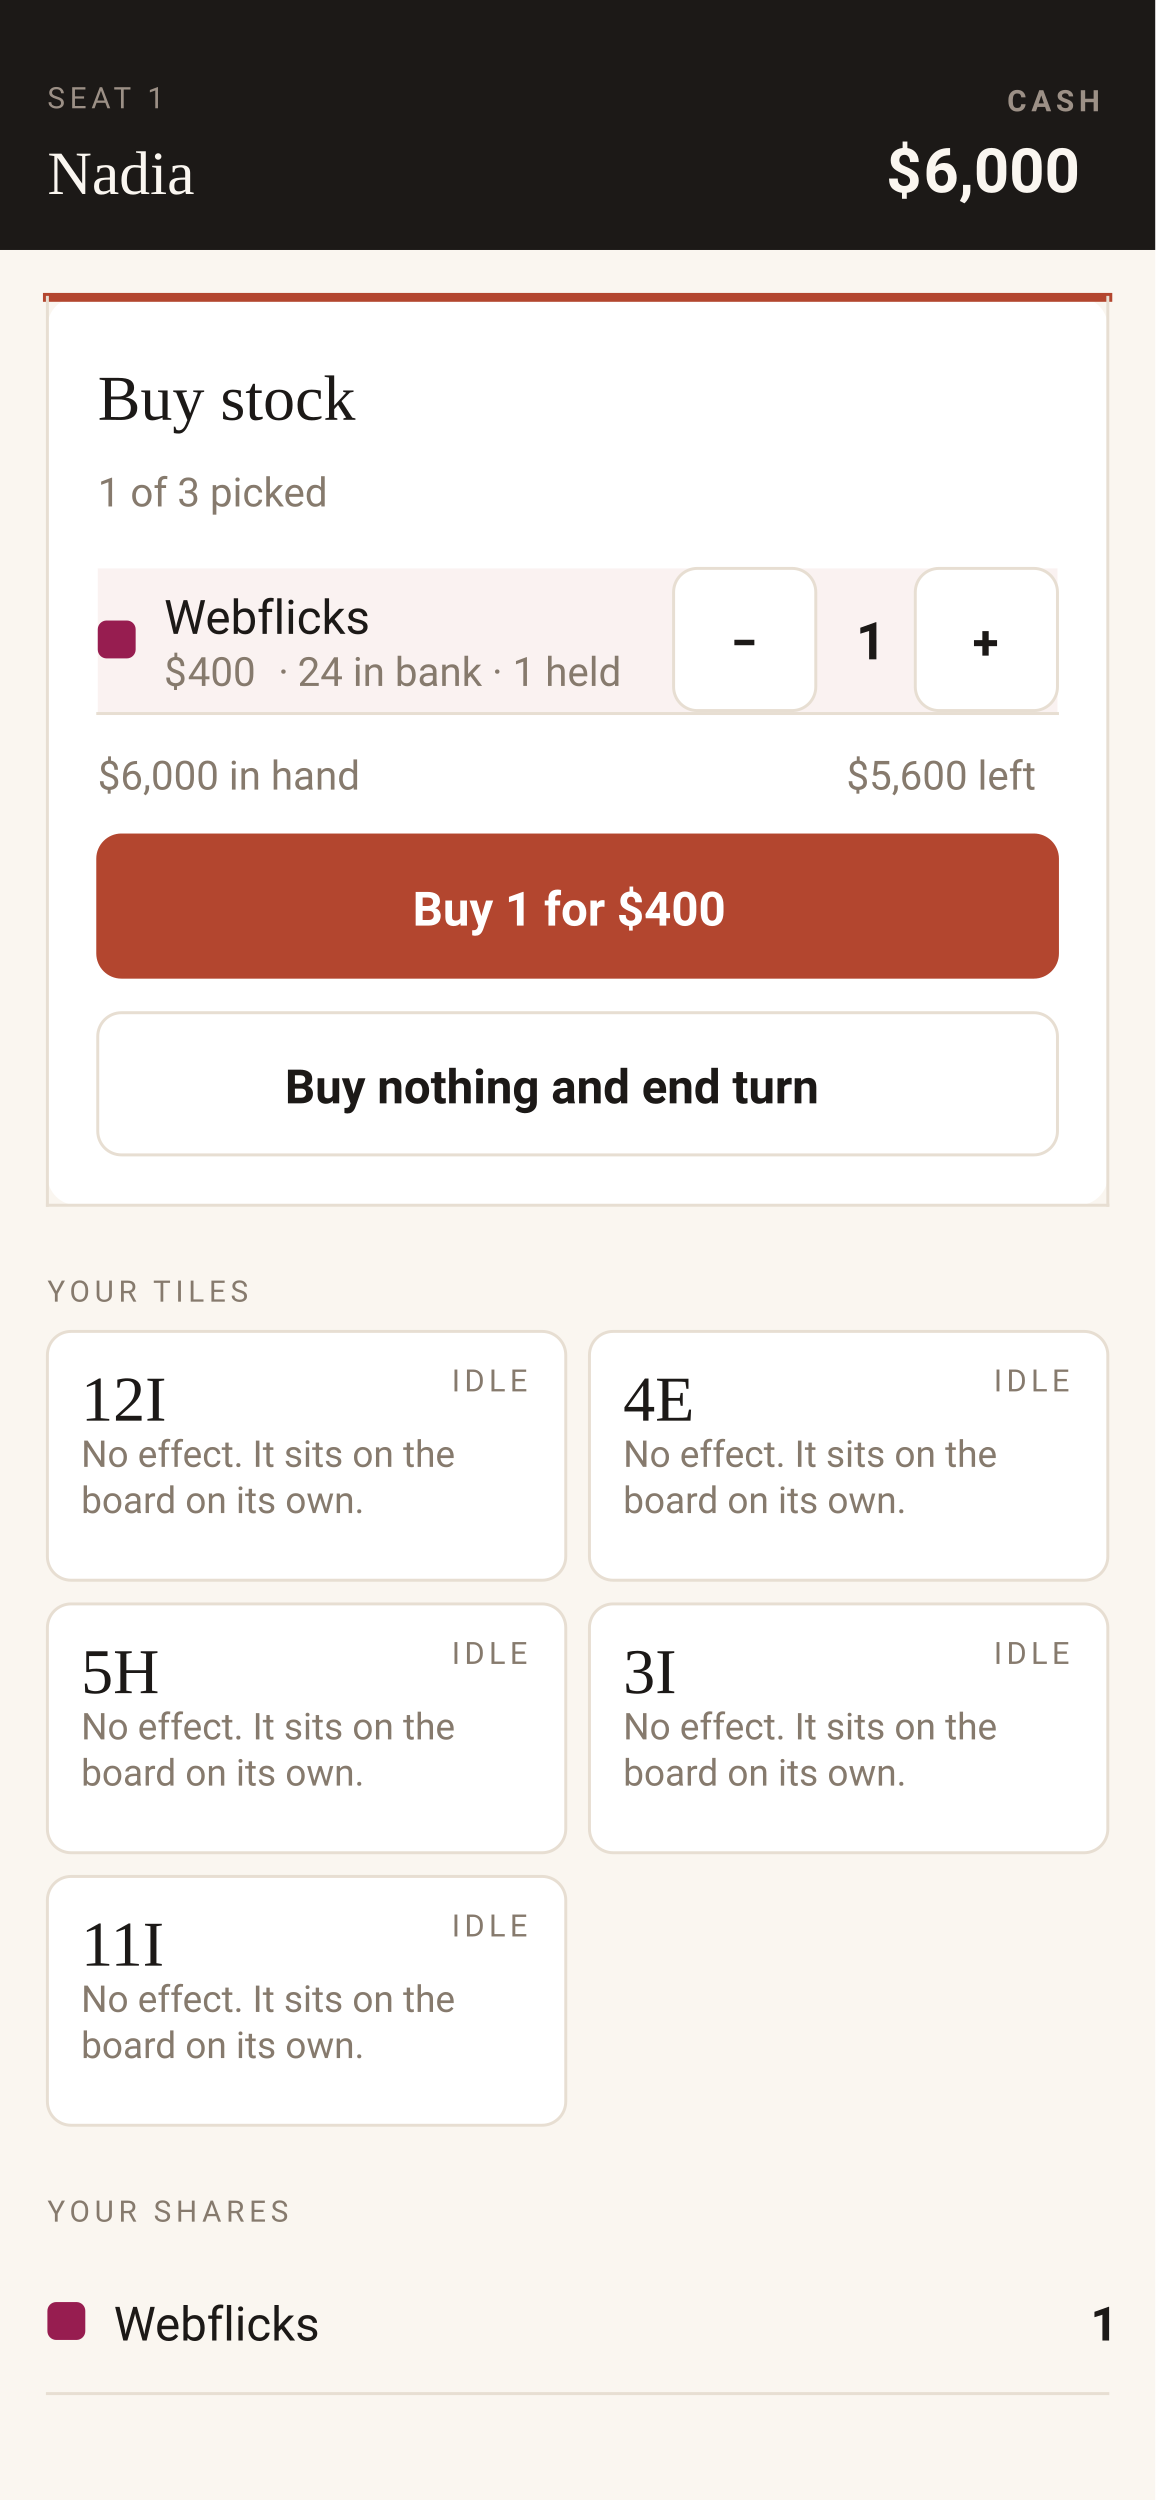
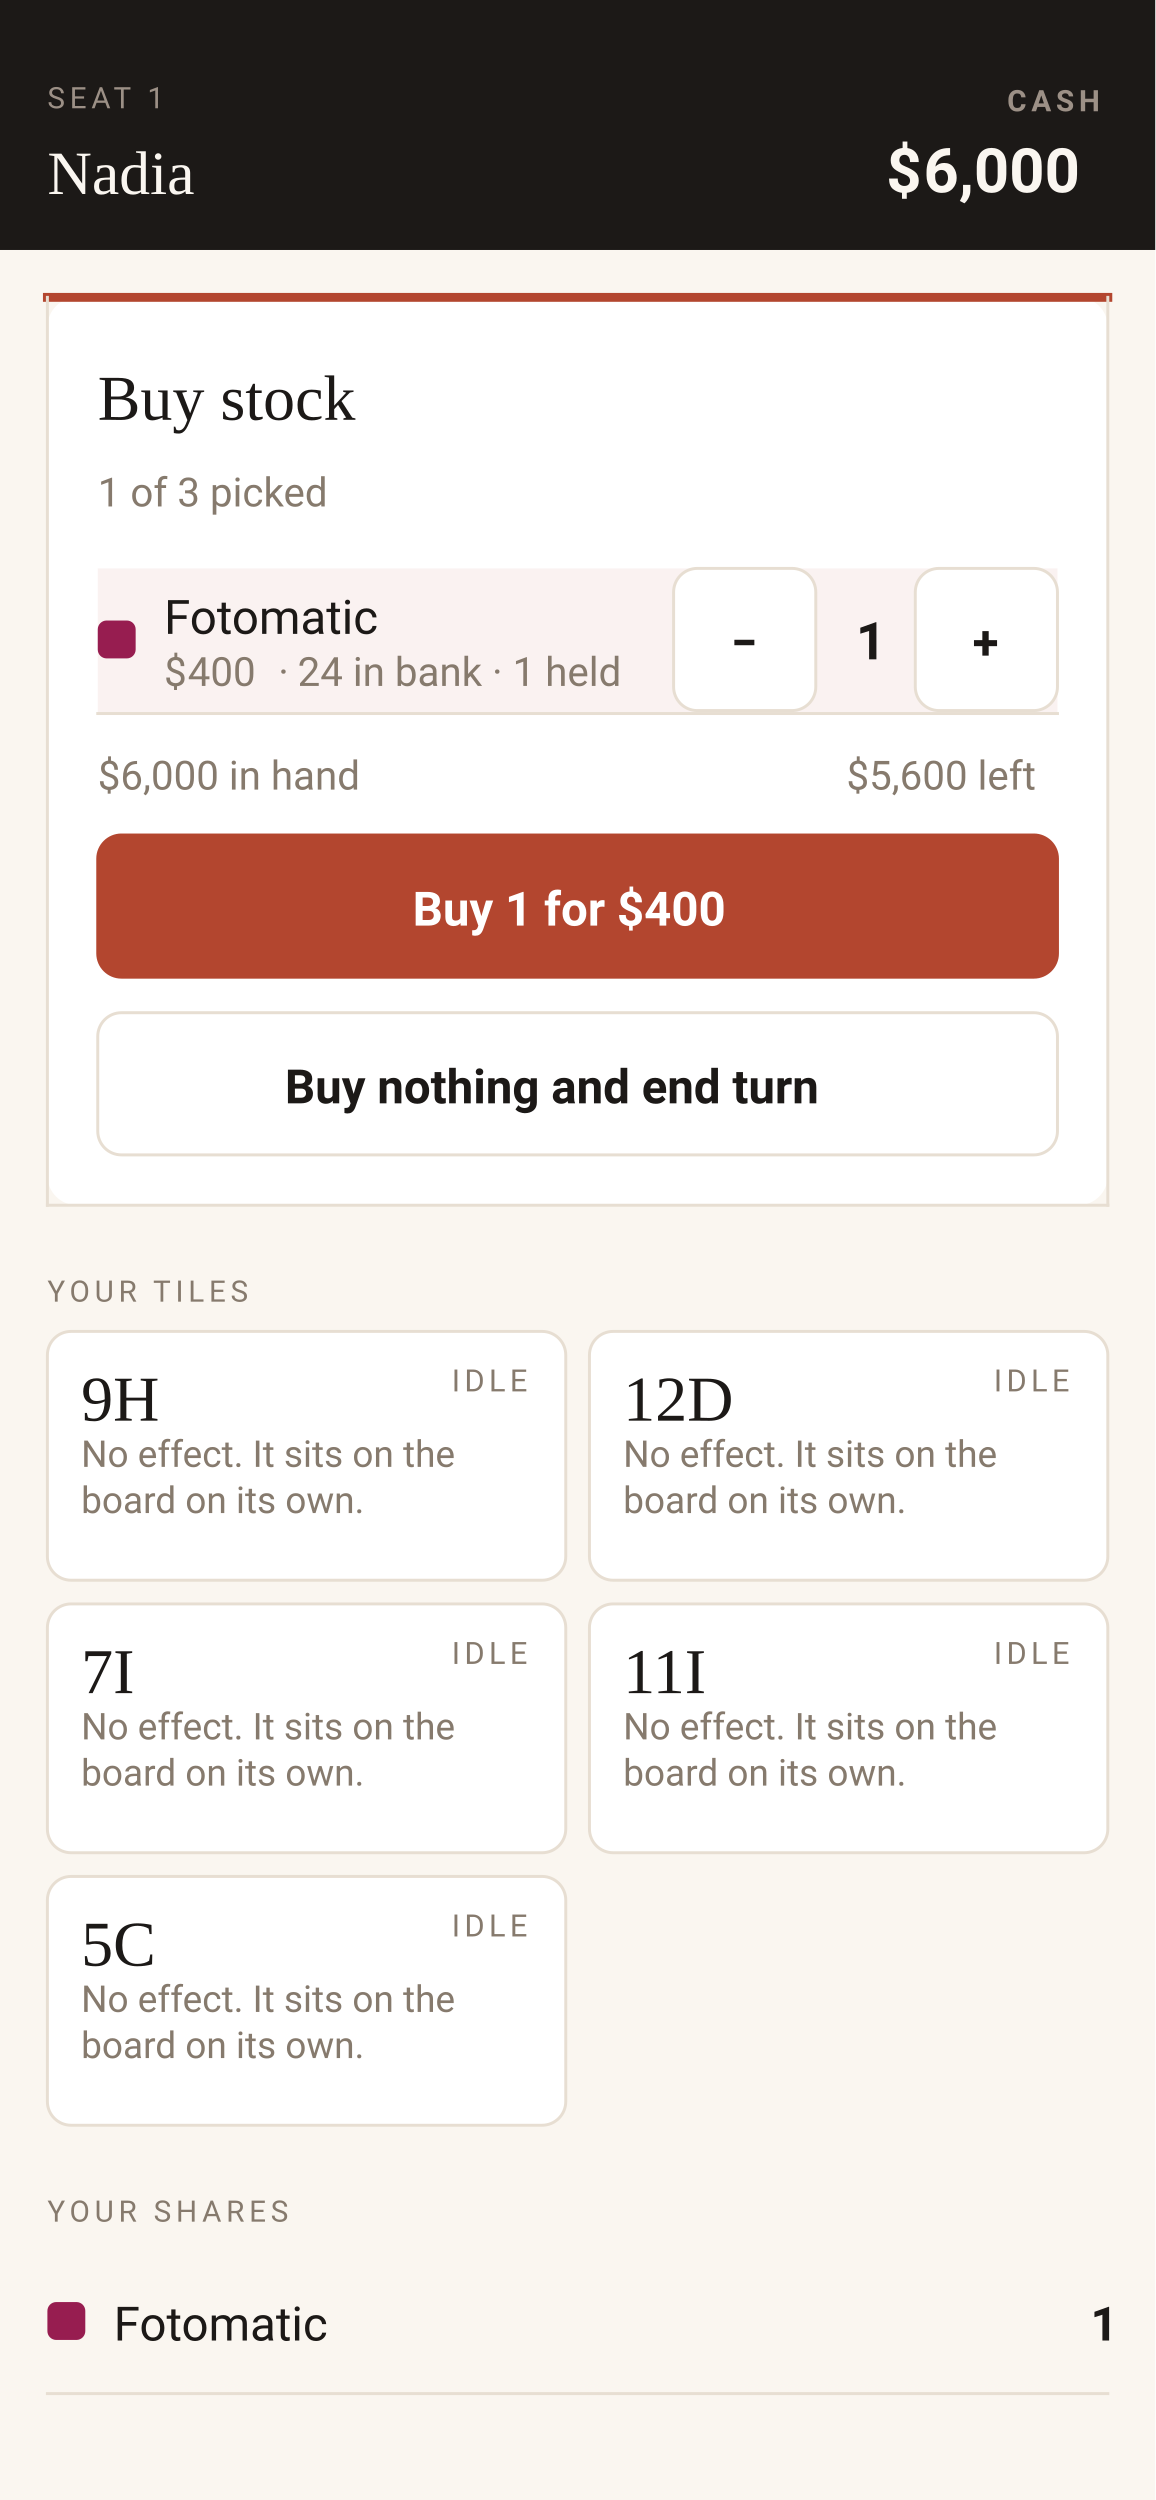
<svg xmlns="http://www.w3.org/2000/svg" data-stacking-context="true" aria-owns="html1" width="390" height="844" viewBox="0 0 390 844">
  <style>@font-face { font-family: "DM Serif Display"; src: url("http://localhost:1999/phone/assets/DMSerifDisplay-DEPTIRtf.ttf") format("truetype"); font-display: swap; }
@font-face { font-family: "DM Sans"; src: url("http://localhost:1999/phone/assets/DMSans-Medium-DCQhiIS7.ttf") format("truetype"); font-weight: 400 500; font-display: swap; }
@font-face { font-family: "DM Sans"; src: url("http://localhost:1999/phone/assets/DMSans-Bold-BQ0abr9c.ttf") format("truetype"); font-weight: 600 800; font-display: swap; }
</style>
  <g data-stacking-layer="rootBackgroundAndBorders" />
  <g data-stacking-layer="childStackingContextsWithNegativeStackLevels" />
  <g data-stacking-layer="inFlowNonInlineNonPositionedDescendants" />
  <g data-stacking-layer="nonPositionedFloats" />
  <g data-stacking-layer="inFlowInlineLevelNonPositionedDescendants" />
  <g data-stacking-layer="childStackingContextsWithStackLevelZeroAndPositionedDescendantsWithStackLevelZero" />
  <g data-stacking-layer="childStackingContextsWithPositiveStackLevels" />
  <g data-tag="html" id="html1" data-z-index="auto" data-stacking-context="true" aria-owns="head1 body1">
    <g data-tag="head" id="head1" data-z-index="auto" data-stacking-context="true" aria-owns="meta1 meta2 meta3 meta4 title1 script1 link1 script2 script3 script4 script5 script6 script7">
      <g data-tag="meta" id="meta1" data-z-index="auto" data-stacking-context="true" />
      <g data-tag="meta" id="meta2" data-z-index="auto" data-stacking-context="true" />
      <g data-tag="meta" id="meta3" data-z-index="auto" data-stacking-context="true" />
      <g data-tag="meta" id="meta4" data-z-index="auto" data-stacking-context="true" />
      <g data-tag="title" id="title1" data-z-index="auto" data-stacking-context="true" />
      <g data-tag="script" id="script1" data-z-index="auto" data-stacking-context="true" />
      <g data-tag="link" id="link1" data-z-index="auto" data-stacking-context="true" role="link" />
      <g data-tag="script" id="script2" data-z-index="auto" data-stacking-context="true" />
      <g data-tag="script" id="script3" data-z-index="auto" data-stacking-context="true" />
      <g data-tag="script" id="script4" data-z-index="auto" data-stacking-context="true" />
      <g data-tag="script" id="script5" data-z-index="auto" data-stacking-context="true" />
      <g data-tag="script" id="script6" data-z-index="auto" data-stacking-context="true" />
      <g data-tag="script" id="script7" data-z-index="auto" data-stacking-context="true" />
    </g>
    <g data-tag="body" id="body1" data-z-index="auto" data-stacking-context="true" role="document" aria-owns="root">
      <g data-stacking-layer="rootBackgroundAndBorders">
        <rect width="390" height="844" x="0" y="0" fill="rgb(250, 246, 240)" />
      </g>
      <g data-tag="div" id="root" data-z-index="auto" data-stacking-context="true" aria-owns="phone1">
        <g data-tag="main" id="phone1" class="phone game" data-z-index="auto" data-stacking-context="true" role="main" aria-busy="false" aria-owns="seatbar1 card1 rack1 shares1">
          <g data-tag="header" id="seatbar1" class="seatbar" data-z-index="auto" data-stacking-context="true" aria-owns="div1 cash1">
            <g data-stacking-layer="rootBackgroundAndBorders">
              <rect width="390" height="84.391" x="0" y="0" fill="rgb(28, 25, 23)" />
            </g>
            <g data-tag="div" id="div1" data-z-index="auto" data-stacking-context="true" aria-owns="kicker1 serif1">
              <g data-tag="span" id="kicker1" class="kicker" data-z-index="auto" data-stacking-context="true">
                <text color="rgb(156, 144, 134)" dominant-baseline="text-after-edge" font-family="&quot;DM Sans&quot;, system-ui, -apple-system, &quot;Segoe UI&quot;, Roboto, sans-serif" font-size="10px" font-size-adjust="none" font-stretch="100%" font-style="normal" font-variant="normal" font-weight="400" direction="ltr" letter-spacing="1.6px" text-decoration="none" text-anchor="start" text-rendering="auto" unicode-bidi="normal" word-spacing="0px" writing-mode="horizontal-tb" user-select="auto" fill="rgb(156, 144, 134)">
                  <tspan xml:space="preserve" x="16" y="39" textLength="38.75" lengthAdjust="spacingAndGlyphs">SEAT 1</tspan>
                </text>
              </g>
              <g data-tag="div" id="serif1" class="serif name" data-z-index="auto" data-stacking-context="true">
                <text color="rgb(250, 246, 240)" dominant-baseline="text-after-edge" font-family="&quot;DM Serif Display&quot;, Georgia, &quot;Times New Roman&quot;, serif" font-size="20.8px" font-size-adjust="none" font-stretch="100%" font-style="normal" font-variant="normal" font-weight="400" direction="ltr" letter-spacing="normal" text-decoration="none" text-anchor="start" text-rendering="auto" unicode-bidi="isolate" word-spacing="0px" writing-mode="horizontal-tb" user-select="auto" fill="rgb(250, 246, 240)">
                  <tspan xml:space="preserve" x="16" y="70" textLength="52.234" lengthAdjust="spacingAndGlyphs">Nadia</tspan>
                </text>
              </g>
            </g>
            <g data-tag="div" id="cash1" class="cash" data-z-index="auto" data-stacking-context="true" aria-owns="kicker2 tabnum1">
              <g data-tag="span" id="kicker2" class="kicker" data-z-index="auto" data-stacking-context="true">
                <text color="rgb(156, 144, 134)" dominant-baseline="text-after-edge" font-family="&quot;DM Sans&quot;, system-ui, -apple-system, &quot;Segoe UI&quot;, Roboto, sans-serif" font-size="10px" font-size-adjust="none" font-stretch="100%" font-style="normal" font-variant="normal" font-weight="700" direction="ltr" letter-spacing="1.6px" text-decoration="none" text-anchor="start" text-rendering="auto" unicode-bidi="normal" word-spacing="0px" writing-mode="horizontal-tb" user-select="auto" fill="rgb(156, 144, 134)">
                  <tspan xml:space="preserve" x="340.016" y="40" textLength="33.984" lengthAdjust="spacingAndGlyphs">CASH</tspan>
                </text>
              </g>
              <g data-tag="div" id="tabnum1" class="tabnum" data-z-index="auto" data-stacking-context="true">
                <text color="rgb(250, 246, 240)" dominant-baseline="text-after-edge" font-family="&quot;DM Sans&quot;, system-ui, -apple-system, &quot;Segoe UI&quot;, Roboto, sans-serif" font-size="20.8px" font-size-adjust="none" font-stretch="100%" font-style="normal" font-variant="tabular-nums" font-weight="700" direction="ltr" letter-spacing="normal" text-decoration="none" text-anchor="start" text-rendering="auto" unicode-bidi="isolate" word-spacing="0px" writing-mode="horizontal-tb" user-select="auto" fill="rgb(250, 246, 240)">
                  <tspan xml:space="preserve" x="299.203" y="70" textLength="12.562" lengthAdjust="spacingAndGlyphs">$</tspan>
                </text>
                <text color="rgb(250, 246, 240)" dominant-baseline="text-after-edge" font-family="&quot;DM Sans&quot;, system-ui, -apple-system, &quot;Segoe UI&quot;, Roboto, sans-serif" font-size="20.8px" font-size-adjust="none" font-stretch="100%" font-style="normal" font-variant="tabular-nums" font-weight="700" direction="ltr" letter-spacing="normal" text-decoration="none" text-anchor="start" text-rendering="auto" unicode-bidi="isolate" word-spacing="0px" writing-mode="horizontal-tb" user-select="auto" fill="rgb(250, 246, 240)">
                  <tspan xml:space="preserve" x="311.766" y="70" textLength="62.234" lengthAdjust="spacingAndGlyphs">6,000</tspan>
                </text>
              </g>
            </g>
          </g>
          <g data-tag="section" id="card1" class="card turn" data-z-index="auto" data-stacking-context="true" role="region" aria-label="Buy stock" aria-owns="serif2 note1 rows1 purse1 primary1 ghost1">
            <g data-stacking-layer="rootBackgroundAndBorders">
              <rect width="358" height="306.5" x="16" y="100.391" fill="rgb(255, 255, 255)" rx="10" ry="10" />
              <line stroke-linecap="square" stroke="rgb(179, 70, 47)" stroke-width="3px" x1="16" x2="374" y1="100.391" y2="100.391" />
              <line stroke-linecap="square" stroke="rgb(231, 222, 210)" stroke-width="1px" x1="16" x2="374" y1="406.891" y2="406.891" />
              <line stroke-linecap="square" stroke="rgb(231, 222, 210)" stroke-width="1px" x1="374" x2="374" y1="100.391" y2="406.891" />
              <line stroke-linecap="square" stroke="rgb(231, 222, 210)" stroke-width="1px" x1="16" x2="16" y1="100.391" y2="406.891" />
            </g>
            <g data-tag="h2" id="serif2" class="serif" data-z-index="auto" data-stacking-context="true" role="heading" aria-level="2">
              <text color="rgb(28, 25, 23)" dominant-baseline="text-after-edge" font-family="&quot;DM Serif Display&quot;, Georgia, &quot;Times New Roman&quot;, serif" font-size="21.6px" font-size-adjust="none" font-stretch="100%" font-style="normal" font-variant="normal" font-weight="400" direction="ltr" letter-spacing="normal" text-decoration="none" text-anchor="start" text-rendering="auto" unicode-bidi="isolate" word-spacing="0px" writing-mode="horizontal-tb" user-select="auto" fill="rgb(28, 25, 23)">
                <tspan xml:space="preserve" x="33" y="146.391" textLength="92.672" lengthAdjust="spacingAndGlyphs">Buy stock</tspan>
              </text>
            </g>
            <g data-tag="p" id="note1" class="note tabnum" data-z-index="auto" data-stacking-context="true">
              <text color="rgb(134, 122, 109)" dominant-baseline="text-after-edge" font-family="&quot;DM Sans&quot;, system-ui, -apple-system, &quot;Segoe UI&quot;, Roboto, sans-serif" font-size="13.6px" font-size-adjust="none" font-stretch="100%" font-style="normal" font-variant="tabular-nums" font-weight="400" direction="ltr" letter-spacing="normal" text-decoration="none" text-anchor="start" text-rendering="auto" unicode-bidi="isolate" word-spacing="0px" writing-mode="horizontal-tb" user-select="auto" fill="rgb(134, 122, 109)">
                <tspan xml:space="preserve" x="33" y="174.297" textLength="79" lengthAdjust="spacingAndGlyphs">1 of 3 picked</tspan>
              </text>
            </g>
            <g data-tag="ul" id="rows1" class="rows" data-z-index="auto" data-stacking-context="true" role="list" aria-owns="li1">
              <g data-tag="li" id="li1" data-z-index="auto" data-stacking-context="true" role="listitem" aria-owns="swatch1 corp1 stepper1">
                <g data-stacking-layer="rootBackgroundAndBorders">
                  <rect width="324" height="49" x="33" y="191.891" fill="rgba(179,70,47,0.07)" />
                  <line stroke-linecap="square" stroke="rgb(231, 222, 210)" stroke-width="1px" x1="33" x2="357" y1="240.891" y2="240.891" />
                </g>
                <g data-tag="span" id="swatch1" class="swatch" data-z-index="auto" data-stacking-context="true" aria-hidden="true">
                  <g data-stacking-layer="rootBackgroundAndBorders">
                    <rect width="12.797" height="12.797" x="33" y="209.484" fill="rgb(151, 29, 80)" rx="3" ry="3" />
                  </g>
                </g>
                <g data-tag="span" id="corp1" class="corp" data-z-index="auto" data-stacking-context="true" aria-owns="span1 note2">
                  <g data-tag="span" id="span1" data-z-index="auto" data-stacking-context="true">
                    <text color="rgb(28, 25, 23)" dominant-baseline="text-after-edge" font-family="&quot;DM Sans&quot;, system-ui, -apple-system, &quot;Segoe UI&quot;, Roboto, sans-serif" font-size="16px" font-size-adjust="none" font-stretch="100%" font-style="normal" font-variant="normal" font-weight="400" direction="ltr" letter-spacing="normal" text-decoration="none" text-anchor="start" text-rendering="auto" unicode-bidi="normal" word-spacing="0px" writing-mode="horizontal-tb" user-select="auto" fill="rgb(28, 25, 23)">
-                       <tspan xml:space="preserve" x="55.391" y="217.891" textLength="73.219" lengthAdjust="spacingAndGlyphs">Webflicks</tspan>
+                       <tspan xml:space="preserve" x="55.391" y="217.891" textLength="76.469" lengthAdjust="spacingAndGlyphs">Fotomatic</tspan>
                    </text>
                  </g>
                  <g data-tag="span" id="note2" class="note tabnum" data-z-index="auto" data-stacking-context="true">
                    <text color="rgb(134, 122, 109)" dominant-baseline="text-after-edge" font-family="&quot;DM Sans&quot;, system-ui, -apple-system, &quot;Segoe UI&quot;, Roboto, sans-serif" font-size="13.6px" font-size-adjust="none" font-stretch="100%" font-style="normal" font-variant="tabular-nums" font-weight="400" direction="ltr" letter-spacing="normal" text-decoration="none" text-anchor="start" text-rendering="auto" unicode-bidi="normal" word-spacing="0px" writing-mode="horizontal-tb" user-select="auto" fill="rgb(134, 122, 109)">
                      <tspan xml:space="preserve" x="55.391" y="234.891" textLength="7.984" lengthAdjust="spacingAndGlyphs">$</tspan>
                    </text>
                    <text color="rgb(134, 122, 109)" dominant-baseline="text-after-edge" font-family="&quot;DM Sans&quot;, system-ui, -apple-system, &quot;Segoe UI&quot;, Roboto, sans-serif" font-size="13.6px" font-size-adjust="none" font-stretch="100%" font-style="normal" font-variant="tabular-nums" font-weight="400" direction="ltr" letter-spacing="normal" text-decoration="none" text-anchor="start" text-rendering="auto" unicode-bidi="normal" word-spacing="0px" writing-mode="horizontal-tb" user-select="auto" fill="rgb(134, 122, 109)">
                      <tspan xml:space="preserve" x="63.375" y="234.891" textLength="27.203" lengthAdjust="spacingAndGlyphs">400</tspan>
                    </text>
                    <text color="rgb(134, 122, 109)" dominant-baseline="text-after-edge" font-family="&quot;DM Sans&quot;, system-ui, -apple-system, &quot;Segoe UI&quot;, Roboto, sans-serif" font-size="13.6px" font-size-adjust="none" font-stretch="100%" font-style="normal" font-variant="tabular-nums" font-weight="400" direction="ltr" letter-spacing="normal" text-decoration="none" text-anchor="start" text-rendering="auto" unicode-bidi="normal" word-spacing="0px" writing-mode="horizontal-tb" user-select="auto" fill="rgb(134, 122, 109)">
                      <tspan xml:space="preserve" x="90.578" y="234.891" textLength="9.891" lengthAdjust="spacingAndGlyphs"> · </tspan>
                    </text>
                    <text color="rgb(134, 122, 109)" dominant-baseline="text-after-edge" font-family="&quot;DM Sans&quot;, system-ui, -apple-system, &quot;Segoe UI&quot;, Roboto, sans-serif" font-size="13.6px" font-size-adjust="none" font-stretch="100%" font-style="normal" font-variant="tabular-nums" font-weight="400" direction="ltr" letter-spacing="normal" text-decoration="none" text-anchor="start" text-rendering="auto" unicode-bidi="normal" word-spacing="0px" writing-mode="horizontal-tb" user-select="auto" fill="rgb(134, 122, 109)">
                      <tspan xml:space="preserve" x="100.469" y="234.891" textLength="111.344" lengthAdjust="spacingAndGlyphs">24 in bank · 1 held</tspan>
                    </text>
                  </g>
                </g>
-                 <g data-tag="span" id="stepper1" class="stepper" data-z-index="auto" data-stacking-context="true" aria-label="Webflicks shares to buy" role="group" aria-owns="button1 tabnum2 button2">
-                   <g data-tag="button" id="button1" data-z-index="auto" data-stacking-context="true" role="button" aria-labelledby="" aria-label="Webflicks shares to buy −">
+                 <g data-tag="span" id="stepper1" class="stepper" data-z-index="auto" data-stacking-context="true" aria-label="Fotomatic shares to buy" role="group" aria-owns="button1 tabnum2 button2">
+                   <g data-tag="button" id="button1" data-z-index="auto" data-stacking-context="true" role="button" aria-labelledby="" aria-label="Fotomatic shares to buy −">
                    <g data-stacking-layer="rootBackgroundAndBorders">
                      <rect width="48" height="48" x="227.406" y="191.891" fill="rgb(255, 255, 255)" stroke="rgb(231, 222, 210)" stroke-width="1px" rx="8" ry="8" />
                    </g>
                    <text color="rgb(28, 25, 23)" dominant-baseline="text-after-edge" font-family="&quot;DM Sans&quot;, system-ui, -apple-system, &quot;Segoe UI&quot;, Roboto, sans-serif" font-size="16px" font-size-adjust="none" font-stretch="100%" font-style="normal" font-variant="normal" font-weight="600" direction="ltr" letter-spacing="normal" text-decoration="none" text-anchor="start" text-rendering="auto" unicode-bidi="normal" word-spacing="0px" writing-mode="horizontal-tb" user-select="auto" fill="rgb(28, 25, 23)">
                      <tspan xml:space="preserve" x="246.766" y="226.391" textLength="9.266" lengthAdjust="spacingAndGlyphs">−</tspan>
                    </text>
                  </g>
                  <g data-tag="output" id="tabnum2" class="tabnum" data-z-index="auto" data-stacking-context="true" aria-labelledby="">
                    <text color="rgb(28, 25, 23)" dominant-baseline="text-after-edge" font-family="&quot;DM Sans&quot;, system-ui, -apple-system, &quot;Segoe UI&quot;, Roboto, sans-serif" font-size="17.6px" font-size-adjust="none" font-stretch="100%" font-style="normal" font-variant="tabular-nums" font-weight="700" direction="ltr" letter-spacing="normal" text-decoration="none" text-anchor="start" text-rendering="auto" unicode-bidi="isolate" word-spacing="0px" writing-mode="horizontal-tb" user-select="auto" fill="rgb(28, 25, 23)">
                      <tspan xml:space="preserve" x="289" y="226.891" textLength="6.406" lengthAdjust="spacingAndGlyphs">1</tspan>
                    </text>
                  </g>
-                   <g data-tag="button" id="button2" data-z-index="auto" data-stacking-context="true" role="button" aria-labelledby="" aria-label="Webflicks shares to buy +">
+                   <g data-tag="button" id="button2" data-z-index="auto" data-stacking-context="true" role="button" aria-labelledby="" aria-label="Fotomatic shares to buy +">
                    <g data-stacking-layer="rootBackgroundAndBorders">
                      <rect width="48" height="48" x="309" y="191.891" fill="rgb(255, 255, 255)" stroke="rgb(231, 222, 210)" stroke-width="1px" rx="8" ry="8" />
                    </g>
                    <text color="rgb(28, 25, 23)" dominant-baseline="text-after-edge" font-family="&quot;DM Sans&quot;, system-ui, -apple-system, &quot;Segoe UI&quot;, Roboto, sans-serif" font-size="16px" font-size-adjust="none" font-stretch="100%" font-style="normal" font-variant="normal" font-weight="600" direction="ltr" letter-spacing="normal" text-decoration="none" text-anchor="start" text-rendering="auto" unicode-bidi="normal" word-spacing="0px" writing-mode="horizontal-tb" user-select="auto" fill="rgb(28, 25, 23)">
                      <tspan xml:space="preserve" x="328.359" y="226.391" textLength="9.266" lengthAdjust="spacingAndGlyphs">+</tspan>
                    </text>
                  </g>
                </g>
              </g>
            </g>
            <g data-tag="p" id="purse1" class="purse tabnum" data-z-index="auto" data-stacking-context="true" aria-owns="span2 span3">
              <g data-tag="span" id="span2" data-z-index="auto" data-stacking-context="true">
                <text color="rgb(134, 122, 109)" dominant-baseline="text-after-edge" font-family="&quot;DM Sans&quot;, system-ui, -apple-system, &quot;Segoe UI&quot;, Roboto, sans-serif" font-size="13.6px" font-size-adjust="none" font-stretch="100%" font-style="normal" font-variant="tabular-nums" font-weight="400" direction="ltr" letter-spacing="normal" text-decoration="none" text-anchor="start" text-rendering="auto" unicode-bidi="normal" word-spacing="0px" writing-mode="horizontal-tb" user-select="auto" fill="rgb(134, 122, 109)">
                  <tspan xml:space="preserve" x="33" y="269.891" textLength="97.969" lengthAdjust="spacingAndGlyphs">$6,000 in hand</tspan>
                </text>
              </g>
              <g data-tag="span" id="span3" data-z-index="auto" data-stacking-context="true">
                <text color="rgb(134, 122, 109)" dominant-baseline="text-after-edge" font-family="&quot;DM Sans&quot;, system-ui, -apple-system, &quot;Segoe UI&quot;, Roboto, sans-serif" font-size="13.6px" font-size-adjust="none" font-stretch="100%" font-style="normal" font-variant="tabular-nums" font-weight="400" direction="ltr" letter-spacing="normal" text-decoration="none" text-anchor="start" text-rendering="auto" unicode-bidi="normal" word-spacing="0px" writing-mode="horizontal-tb" user-select="auto" fill="rgb(134, 122, 109)">
                  <tspan xml:space="preserve" x="285.766" y="269.891" textLength="71.234" lengthAdjust="spacingAndGlyphs">$5,600 left</tspan>
                </text>
              </g>
            </g>
            <g data-tag="button" id="primary1" class="primary" data-z-index="auto" data-stacking-context="true" role="button" aria-labelledby="">
              <g data-stacking-layer="rootBackgroundAndBorders">
                <rect width="324" height="48" x="33" y="281.891" fill="rgb(179, 70, 47)" stroke="rgb(179, 70, 47)" stroke-width="1px" rx="8" ry="8" />
              </g>
              <text color="rgb(255, 255, 255)" dominant-baseline="text-after-edge" font-family="&quot;DM Sans&quot;, system-ui, -apple-system, &quot;Segoe UI&quot;, Roboto, sans-serif" font-size="16px" font-size-adjust="none" font-stretch="100%" font-style="normal" font-variant="normal" font-weight="600" direction="ltr" letter-spacing="normal" text-decoration="none" text-anchor="start" text-rendering="auto" unicode-bidi="normal" word-spacing="0px" writing-mode="horizontal-tb" user-select="auto" fill="rgb(255, 255, 255)">
                <tspan xml:space="preserve" x="139.312" y="316.391" textLength="111.359" lengthAdjust="spacingAndGlyphs">Buy 1 for $400</tspan>
              </text>
            </g>
            <g data-tag="button" id="ghost1" class="ghost" data-z-index="auto" data-stacking-context="true" role="button" aria-labelledby="">
              <g data-stacking-layer="rootBackgroundAndBorders">
                <rect width="324" height="48" x="33" y="341.891" fill="rgba(0, 0, 0, 0)" stroke="rgb(231, 222, 210)" stroke-width="1px" rx="8" ry="8" />
              </g>
              <text color="rgb(28, 25, 23)" dominant-baseline="text-after-edge" font-family="&quot;DM Sans&quot;, system-ui, -apple-system, &quot;Segoe UI&quot;, Roboto, sans-serif" font-size="16px" font-size-adjust="none" font-stretch="100%" font-style="normal" font-variant="normal" font-weight="600" direction="ltr" letter-spacing="normal" text-decoration="none" text-anchor="start" text-rendering="auto" unicode-bidi="normal" word-spacing="0px" writing-mode="horizontal-tb" user-select="auto" fill="rgb(28, 25, 23)">
                <tspan xml:space="preserve" x="96.188" y="376.391" textLength="197.609" lengthAdjust="spacingAndGlyphs">Buy nothing and end turn</tspan>
              </text>
            </g>
          </g>
          <g data-tag="section" id="rack1" class="rack" data-z-index="auto" data-stacking-context="true" role="region" aria-label="your tiles" aria-owns="kicker3 ul1">
            <g data-tag="span" id="kicker3" class="kicker" data-z-index="auto" data-stacking-context="true">
              <text color="rgb(134, 122, 109)" dominant-baseline="text-after-edge" font-family="&quot;DM Sans&quot;, system-ui, -apple-system, &quot;Segoe UI&quot;, Roboto, sans-serif" font-size="10px" font-size-adjust="none" font-stretch="100%" font-style="normal" font-variant="normal" font-weight="400" direction="ltr" letter-spacing="1.6px" text-decoration="none" text-anchor="start" text-rendering="auto" unicode-bidi="normal" word-spacing="0px" writing-mode="horizontal-tb" user-select="auto" fill="rgb(134, 122, 109)">
                <tspan xml:space="preserve" x="16" y="441.891" textLength="69.672" lengthAdjust="spacingAndGlyphs">YOUR TILES</tspan>
              </text>
            </g>
            <g data-tag="ul" id="ul1" data-z-index="auto" data-stacking-context="true" role="list" aria-owns="li2 li3 li4 li5 li6">
              <g data-tag="li" id="li2" data-z-index="auto" data-stacking-context="true" role="listitem" aria-owns="tile1">
                <g data-tag="button" id="tile1" class="tile" data-z-index="auto" data-stacking-context="true" role="button" aria-disabled="true" aria-labelledby="" aria-pressed="false" aria-owns="tileId1 chip1 what1">
                  <g data-stacking-layer="rootBackgroundAndBorders">
                    <rect width="175" height="84" x="16" y="449.484" fill="rgb(255, 255, 255)" stroke="rgb(231, 222, 210)" stroke-width="1px" rx="8" ry="8" />
                  </g>
                  <g data-tag="span" id="tileId1" class="tileId serif" data-z-index="auto" data-stacking-context="true">
                    <text color="rgb(28, 25, 23)" dominant-baseline="text-after-edge" font-family="&quot;DM Serif Display&quot;, Georgia, &quot;Times New Roman&quot;, serif" font-size="21.6px" font-size-adjust="none" font-stretch="100%" font-style="normal" font-variant="normal" font-weight="400" direction="ltr" letter-spacing="normal" text-decoration="none" text-anchor="start" text-rendering="auto" unicode-bidi="normal" word-spacing="0px" writing-mode="horizontal-tb" user-select="auto" fill="rgb(28, 25, 23)">
-                       <tspan xml:space="preserve" x="27.391" y="484.281" textLength="25.547" lengthAdjust="spacingAndGlyphs">12I</tspan>
+                       <tspan xml:space="preserve" x="27.391" y="484.281" textLength="26.422" lengthAdjust="spacingAndGlyphs">9H</tspan>
                    </text>
                  </g>
                  <g data-tag="span" id="chip1" class="chip" data-z-index="auto" data-stacking-context="true">
                    <text color="rgb(134, 122, 109)" dominant-baseline="text-after-edge" font-family="&quot;DM Sans&quot;, system-ui, -apple-system, &quot;Segoe UI&quot;, Roboto, sans-serif" font-size="10.4px" font-size-adjust="none" font-stretch="100%" font-style="normal" font-variant="normal" font-weight="400" direction="ltr" letter-spacing="1.456px" text-decoration="none" text-anchor="start" text-rendering="auto" unicode-bidi="normal" word-spacing="0px" writing-mode="horizontal-tb" user-select="auto" fill="rgb(134, 122, 109)">
                      <tspan xml:space="preserve" x="152.5" y="472.281" textLength="27.109" lengthAdjust="spacingAndGlyphs">IDLE</tspan>
                    </text>
                  </g>
                  <g data-tag="span" id="what1" class="what" data-z-index="auto" data-stacking-context="true">
                    <text color="rgb(134, 122, 109)" dominant-baseline="text-after-edge" font-family="&quot;DM Sans&quot;, system-ui, -apple-system, &quot;Segoe UI&quot;, Roboto, sans-serif" font-size="12.48px" font-size-adjust="none" font-stretch="100%" font-style="normal" font-variant="normal" font-weight="400" direction="ltr" letter-spacing="normal" text-decoration="none" text-anchor="start" text-rendering="auto" unicode-bidi="normal" word-spacing="0px" writing-mode="horizontal-tb" user-select="auto" fill="rgb(134, 122, 109)">
                      <tspan xml:space="preserve" x="27.391" y="498.266" textLength="133.406" lengthAdjust="spacingAndGlyphs">No effect. It sits on the </tspan>
                      <tspan xml:space="preserve" x="27.391" y="513.859" textLength="100.719" lengthAdjust="spacingAndGlyphs">board on its own.</tspan>
                    </text>
                  </g>
                </g>
              </g>
              <g data-tag="li" id="li3" data-z-index="auto" data-stacking-context="true" role="listitem" aria-owns="tile2">
                <g data-tag="button" id="tile2" class="tile" data-z-index="auto" data-stacking-context="true" role="button" aria-disabled="true" aria-labelledby="" aria-pressed="false" aria-owns="tileId2 chip2 what2">
                  <g data-stacking-layer="rootBackgroundAndBorders">
                    <rect width="175" height="84" x="199" y="449.484" fill="rgb(255, 255, 255)" stroke="rgb(231, 222, 210)" stroke-width="1px" rx="8" ry="8" />
                  </g>
                  <g data-tag="span" id="tileId2" class="tileId serif" data-z-index="auto" data-stacking-context="true">
                    <text color="rgb(28, 25, 23)" dominant-baseline="text-after-edge" font-family="&quot;DM Serif Display&quot;, Georgia, &quot;Times New Roman&quot;, serif" font-size="21.6px" font-size-adjust="none" font-stretch="100%" font-style="normal" font-variant="normal" font-weight="400" direction="ltr" letter-spacing="normal" text-decoration="none" text-anchor="start" text-rendering="auto" unicode-bidi="normal" word-spacing="0px" writing-mode="horizontal-tb" user-select="auto" fill="rgb(28, 25, 23)">
-                       <tspan xml:space="preserve" x="210.391" y="484.281" textLength="23.609" lengthAdjust="spacingAndGlyphs">4E</tspan>
+                       <tspan xml:space="preserve" x="210.391" y="484.281" textLength="33.047" lengthAdjust="spacingAndGlyphs">12D</tspan>
                    </text>
                  </g>
                  <g data-tag="span" id="chip2" class="chip" data-z-index="auto" data-stacking-context="true">
                    <text color="rgb(134, 122, 109)" dominant-baseline="text-after-edge" font-family="&quot;DM Sans&quot;, system-ui, -apple-system, &quot;Segoe UI&quot;, Roboto, sans-serif" font-size="10.4px" font-size-adjust="none" font-stretch="100%" font-style="normal" font-variant="normal" font-weight="400" direction="ltr" letter-spacing="1.456px" text-decoration="none" text-anchor="start" text-rendering="auto" unicode-bidi="normal" word-spacing="0px" writing-mode="horizontal-tb" user-select="auto" fill="rgb(134, 122, 109)">
                      <tspan xml:space="preserve" x="335.5" y="472.281" textLength="27.109" lengthAdjust="spacingAndGlyphs">IDLE</tspan>
                    </text>
                  </g>
                  <g data-tag="span" id="what2" class="what" data-z-index="auto" data-stacking-context="true">
                    <text color="rgb(134, 122, 109)" dominant-baseline="text-after-edge" font-family="&quot;DM Sans&quot;, system-ui, -apple-system, &quot;Segoe UI&quot;, Roboto, sans-serif" font-size="12.48px" font-size-adjust="none" font-stretch="100%" font-style="normal" font-variant="normal" font-weight="400" direction="ltr" letter-spacing="normal" text-decoration="none" text-anchor="start" text-rendering="auto" unicode-bidi="normal" word-spacing="0px" writing-mode="horizontal-tb" user-select="auto" fill="rgb(134, 122, 109)">
                      <tspan xml:space="preserve" x="210.391" y="498.266" textLength="133.406" lengthAdjust="spacingAndGlyphs">No effect. It sits on the </tspan>
                      <tspan xml:space="preserve" x="210.391" y="513.859" textLength="100.719" lengthAdjust="spacingAndGlyphs">board on its own.</tspan>
                    </text>
                  </g>
                </g>
              </g>
              <g data-tag="li" id="li4" data-z-index="auto" data-stacking-context="true" role="listitem" aria-owns="tile3">
                <g data-tag="button" id="tile3" class="tile" data-z-index="auto" data-stacking-context="true" role="button" aria-disabled="true" aria-labelledby="" aria-pressed="false" aria-owns="tileId3 chip3 what3">
                  <g data-stacking-layer="rootBackgroundAndBorders">
                    <rect width="175" height="84" x="16" y="541.484" fill="rgb(255, 255, 255)" stroke="rgb(231, 222, 210)" stroke-width="1px" rx="8" ry="8" />
                  </g>
                  <g data-tag="span" id="tileId3" class="tileId serif" data-z-index="auto" data-stacking-context="true">
                    <text color="rgb(28, 25, 23)" dominant-baseline="text-after-edge" font-family="&quot;DM Serif Display&quot;, Georgia, &quot;Times New Roman&quot;, serif" font-size="21.6px" font-size-adjust="none" font-stretch="100%" font-style="normal" font-variant="normal" font-weight="400" direction="ltr" letter-spacing="normal" text-decoration="none" text-anchor="start" text-rendering="auto" unicode-bidi="normal" word-spacing="0px" writing-mode="horizontal-tb" user-select="auto" fill="rgb(28, 25, 23)">
-                       <tspan xml:space="preserve" x="27.391" y="576.281" textLength="26.422" lengthAdjust="spacingAndGlyphs">5H</tspan>
+                       <tspan xml:space="preserve" x="27.391" y="576.281" textLength="17.062" lengthAdjust="spacingAndGlyphs">7I</tspan>
                    </text>
                  </g>
                  <g data-tag="span" id="chip3" class="chip" data-z-index="auto" data-stacking-context="true">
                    <text color="rgb(134, 122, 109)" dominant-baseline="text-after-edge" font-family="&quot;DM Sans&quot;, system-ui, -apple-system, &quot;Segoe UI&quot;, Roboto, sans-serif" font-size="10.4px" font-size-adjust="none" font-stretch="100%" font-style="normal" font-variant="normal" font-weight="400" direction="ltr" letter-spacing="1.456px" text-decoration="none" text-anchor="start" text-rendering="auto" unicode-bidi="normal" word-spacing="0px" writing-mode="horizontal-tb" user-select="auto" fill="rgb(134, 122, 109)">
                      <tspan xml:space="preserve" x="152.5" y="564.281" textLength="27.109" lengthAdjust="spacingAndGlyphs">IDLE</tspan>
                    </text>
                  </g>
                  <g data-tag="span" id="what3" class="what" data-z-index="auto" data-stacking-context="true">
                    <text color="rgb(134, 122, 109)" dominant-baseline="text-after-edge" font-family="&quot;DM Sans&quot;, system-ui, -apple-system, &quot;Segoe UI&quot;, Roboto, sans-serif" font-size="12.48px" font-size-adjust="none" font-stretch="100%" font-style="normal" font-variant="normal" font-weight="400" direction="ltr" letter-spacing="normal" text-decoration="none" text-anchor="start" text-rendering="auto" unicode-bidi="normal" word-spacing="0px" writing-mode="horizontal-tb" user-select="auto" fill="rgb(134, 122, 109)">
                      <tspan xml:space="preserve" x="27.391" y="590.266" textLength="133.406" lengthAdjust="spacingAndGlyphs">No effect. It sits on the </tspan>
                      <tspan xml:space="preserve" x="27.391" y="605.859" textLength="100.719" lengthAdjust="spacingAndGlyphs">board on its own.</tspan>
                    </text>
                  </g>
                </g>
              </g>
              <g data-tag="li" id="li5" data-z-index="auto" data-stacking-context="true" role="listitem" aria-owns="tile4">
                <g data-tag="button" id="tile4" class="tile" data-z-index="auto" data-stacking-context="true" role="button" aria-disabled="true" aria-labelledby="" aria-pressed="false" aria-owns="tileId4 chip4 what4">
                  <g data-stacking-layer="rootBackgroundAndBorders">
                    <rect width="175" height="84" x="199" y="541.484" fill="rgb(255, 255, 255)" stroke="rgb(231, 222, 210)" stroke-width="1px" rx="8" ry="8" />
                  </g>
                  <g data-tag="span" id="tileId4" class="tileId serif" data-z-index="auto" data-stacking-context="true">
                    <text color="rgb(28, 25, 23)" dominant-baseline="text-after-edge" font-family="&quot;DM Serif Display&quot;, Georgia, &quot;Times New Roman&quot;, serif" font-size="21.6px" font-size-adjust="none" font-stretch="100%" font-style="normal" font-variant="normal" font-weight="400" direction="ltr" letter-spacing="normal" text-decoration="none" text-anchor="start" text-rendering="auto" unicode-bidi="normal" word-spacing="0px" writing-mode="horizontal-tb" user-select="auto" fill="rgb(28, 25, 23)">
-                       <tspan xml:space="preserve" x="210.391" y="576.281" textLength="18" lengthAdjust="spacingAndGlyphs">3I</tspan>
+                       <tspan xml:space="preserve" x="210.391" y="576.281" textLength="21.625" lengthAdjust="spacingAndGlyphs">11I</tspan>
                    </text>
                  </g>
                  <g data-tag="span" id="chip4" class="chip" data-z-index="auto" data-stacking-context="true">
                    <text color="rgb(134, 122, 109)" dominant-baseline="text-after-edge" font-family="&quot;DM Sans&quot;, system-ui, -apple-system, &quot;Segoe UI&quot;, Roboto, sans-serif" font-size="10.4px" font-size-adjust="none" font-stretch="100%" font-style="normal" font-variant="normal" font-weight="400" direction="ltr" letter-spacing="1.456px" text-decoration="none" text-anchor="start" text-rendering="auto" unicode-bidi="normal" word-spacing="0px" writing-mode="horizontal-tb" user-select="auto" fill="rgb(134, 122, 109)">
                      <tspan xml:space="preserve" x="335.5" y="564.281" textLength="27.109" lengthAdjust="spacingAndGlyphs">IDLE</tspan>
                    </text>
                  </g>
                  <g data-tag="span" id="what4" class="what" data-z-index="auto" data-stacking-context="true">
                    <text color="rgb(134, 122, 109)" dominant-baseline="text-after-edge" font-family="&quot;DM Sans&quot;, system-ui, -apple-system, &quot;Segoe UI&quot;, Roboto, sans-serif" font-size="12.48px" font-size-adjust="none" font-stretch="100%" font-style="normal" font-variant="normal" font-weight="400" direction="ltr" letter-spacing="normal" text-decoration="none" text-anchor="start" text-rendering="auto" unicode-bidi="normal" word-spacing="0px" writing-mode="horizontal-tb" user-select="auto" fill="rgb(134, 122, 109)">
                      <tspan xml:space="preserve" x="210.391" y="590.266" textLength="133.406" lengthAdjust="spacingAndGlyphs">No effect. It sits on the </tspan>
                      <tspan xml:space="preserve" x="210.391" y="605.859" textLength="100.719" lengthAdjust="spacingAndGlyphs">board on its own.</tspan>
                    </text>
                  </g>
                </g>
              </g>
              <g data-tag="li" id="li6" data-z-index="auto" data-stacking-context="true" role="listitem" aria-owns="tile5">
                <g data-tag="button" id="tile5" class="tile" data-z-index="auto" data-stacking-context="true" role="button" aria-disabled="true" aria-labelledby="" aria-pressed="false" aria-owns="tileId5 chip5 what5">
                  <g data-stacking-layer="rootBackgroundAndBorders">
                    <rect width="175" height="84" x="16" y="633.484" fill="rgb(255, 255, 255)" stroke="rgb(231, 222, 210)" stroke-width="1px" rx="8" ry="8" />
                  </g>
                  <g data-tag="span" id="tileId5" class="tileId serif" data-z-index="auto" data-stacking-context="true">
                    <text color="rgb(28, 25, 23)" dominant-baseline="text-after-edge" font-family="&quot;DM Serif Display&quot;, Georgia, &quot;Times New Roman&quot;, serif" font-size="21.6px" font-size-adjust="none" font-stretch="100%" font-style="normal" font-variant="normal" font-weight="400" direction="ltr" letter-spacing="normal" text-decoration="none" text-anchor="start" text-rendering="auto" unicode-bidi="normal" word-spacing="0px" writing-mode="horizontal-tb" user-select="auto" fill="rgb(28, 25, 23)">
-                       <tspan xml:space="preserve" x="27.391" y="668.281" textLength="21.625" lengthAdjust="spacingAndGlyphs">11I</tspan>
+                       <tspan xml:space="preserve" x="27.391" y="668.281" textLength="24.516" lengthAdjust="spacingAndGlyphs">5C</tspan>
                    </text>
                  </g>
                  <g data-tag="span" id="chip5" class="chip" data-z-index="auto" data-stacking-context="true">
                    <text color="rgb(134, 122, 109)" dominant-baseline="text-after-edge" font-family="&quot;DM Sans&quot;, system-ui, -apple-system, &quot;Segoe UI&quot;, Roboto, sans-serif" font-size="10.4px" font-size-adjust="none" font-stretch="100%" font-style="normal" font-variant="normal" font-weight="400" direction="ltr" letter-spacing="1.456px" text-decoration="none" text-anchor="start" text-rendering="auto" unicode-bidi="normal" word-spacing="0px" writing-mode="horizontal-tb" user-select="auto" fill="rgb(134, 122, 109)">
                      <tspan xml:space="preserve" x="152.5" y="656.281" textLength="27.109" lengthAdjust="spacingAndGlyphs">IDLE</tspan>
                    </text>
                  </g>
                  <g data-tag="span" id="what5" class="what" data-z-index="auto" data-stacking-context="true">
                    <text color="rgb(134, 122, 109)" dominant-baseline="text-after-edge" font-family="&quot;DM Sans&quot;, system-ui, -apple-system, &quot;Segoe UI&quot;, Roboto, sans-serif" font-size="12.48px" font-size-adjust="none" font-stretch="100%" font-style="normal" font-variant="normal" font-weight="400" direction="ltr" letter-spacing="normal" text-decoration="none" text-anchor="start" text-rendering="auto" unicode-bidi="normal" word-spacing="0px" writing-mode="horizontal-tb" user-select="auto" fill="rgb(134, 122, 109)">
                      <tspan xml:space="preserve" x="27.391" y="682.266" textLength="133.406" lengthAdjust="spacingAndGlyphs">No effect. It sits on the </tspan>
                      <tspan xml:space="preserve" x="27.391" y="697.859" textLength="100.719" lengthAdjust="spacingAndGlyphs">board on its own.</tspan>
                    </text>
                  </g>
                </g>
              </g>
            </g>
          </g>
          <g data-tag="section" id="shares1" class="shares" data-z-index="auto" data-stacking-context="true" role="region" aria-label="your shares" aria-owns="kicker4 ul2">
            <g data-tag="span" id="kicker4" class="kicker" data-z-index="auto" data-stacking-context="true">
              <text color="rgb(134, 122, 109)" dominant-baseline="text-after-edge" font-family="&quot;DM Sans&quot;, system-ui, -apple-system, &quot;Segoe UI&quot;, Roboto, sans-serif" font-size="10px" font-size-adjust="none" font-stretch="100%" font-style="normal" font-variant="normal" font-weight="400" direction="ltr" letter-spacing="1.6px" text-decoration="none" text-anchor="start" text-rendering="auto" unicode-bidi="normal" word-spacing="0px" writing-mode="horizontal-tb" user-select="auto" fill="rgb(134, 122, 109)">
                <tspan xml:space="preserve" x="16" y="752.484" textLength="83.344" lengthAdjust="spacingAndGlyphs">YOUR SHARES</tspan>
              </text>
            </g>
            <g data-tag="ul" id="ul2" data-z-index="auto" data-stacking-context="true" role="list" aria-owns="li7">
              <g data-tag="li" id="li7" data-z-index="auto" data-stacking-context="true" role="listitem" aria-owns="swatch2 corp2 tabnum3">
                <g data-stacking-layer="rootBackgroundAndBorders">
                  <line stroke-linecap="square" stroke="rgb(231, 222, 210)" stroke-width="1px" x1="16" x2="374" y1="808.078" y2="808.078" />
                </g>
                <g data-tag="span" id="swatch2" class="swatch" data-z-index="auto" data-stacking-context="true" aria-hidden="true">
                  <g data-stacking-layer="rootBackgroundAndBorders">
                    <rect width="12.797" height="12.797" x="16" y="777.172" fill="rgb(151, 29, 80)" rx="3" ry="3" />
                  </g>
                </g>
                <g data-tag="span" id="corp2" class="corp" data-z-index="auto" data-stacking-context="true">
                  <text color="rgb(28, 25, 23)" dominant-baseline="text-after-edge" font-family="&quot;DM Sans&quot;, system-ui, -apple-system, &quot;Segoe UI&quot;, Roboto, sans-serif" font-size="16px" font-size-adjust="none" font-stretch="100%" font-style="normal" font-variant="normal" font-weight="400" direction="ltr" letter-spacing="normal" text-decoration="none" text-anchor="start" text-rendering="auto" unicode-bidi="normal" word-spacing="0px" writing-mode="horizontal-tb" user-select="auto" fill="rgb(28, 25, 23)">
-                     <tspan xml:space="preserve" x="38.391" y="794.078" textLength="73.219" lengthAdjust="spacingAndGlyphs">Webflicks</tspan>
+                     <tspan xml:space="preserve" x="38.391" y="794.078" textLength="76.469" lengthAdjust="spacingAndGlyphs">Fotomatic</tspan>
                  </text>
                </g>
                <g data-tag="span" id="tabnum3" class="tabnum" data-z-index="auto" data-stacking-context="true">
                  <text color="rgb(28, 25, 23)" dominant-baseline="text-after-edge" font-family="&quot;DM Sans&quot;, system-ui, -apple-system, &quot;Segoe UI&quot;, Roboto, sans-serif" font-size="16px" font-size-adjust="none" font-stretch="100%" font-style="normal" font-variant="tabular-nums" font-weight="700" direction="ltr" letter-spacing="normal" text-decoration="none" text-anchor="start" text-rendering="auto" unicode-bidi="normal" word-spacing="0px" writing-mode="horizontal-tb" user-select="auto" fill="rgb(28, 25, 23)">
                    <tspan xml:space="preserve" x="368.172" y="794.078" textLength="5.828" lengthAdjust="spacingAndGlyphs">1</tspan>
                  </text>
                </g>
              </g>
            </g>
          </g>
        </g>
      </g>
    </g>
  </g>
</svg>
